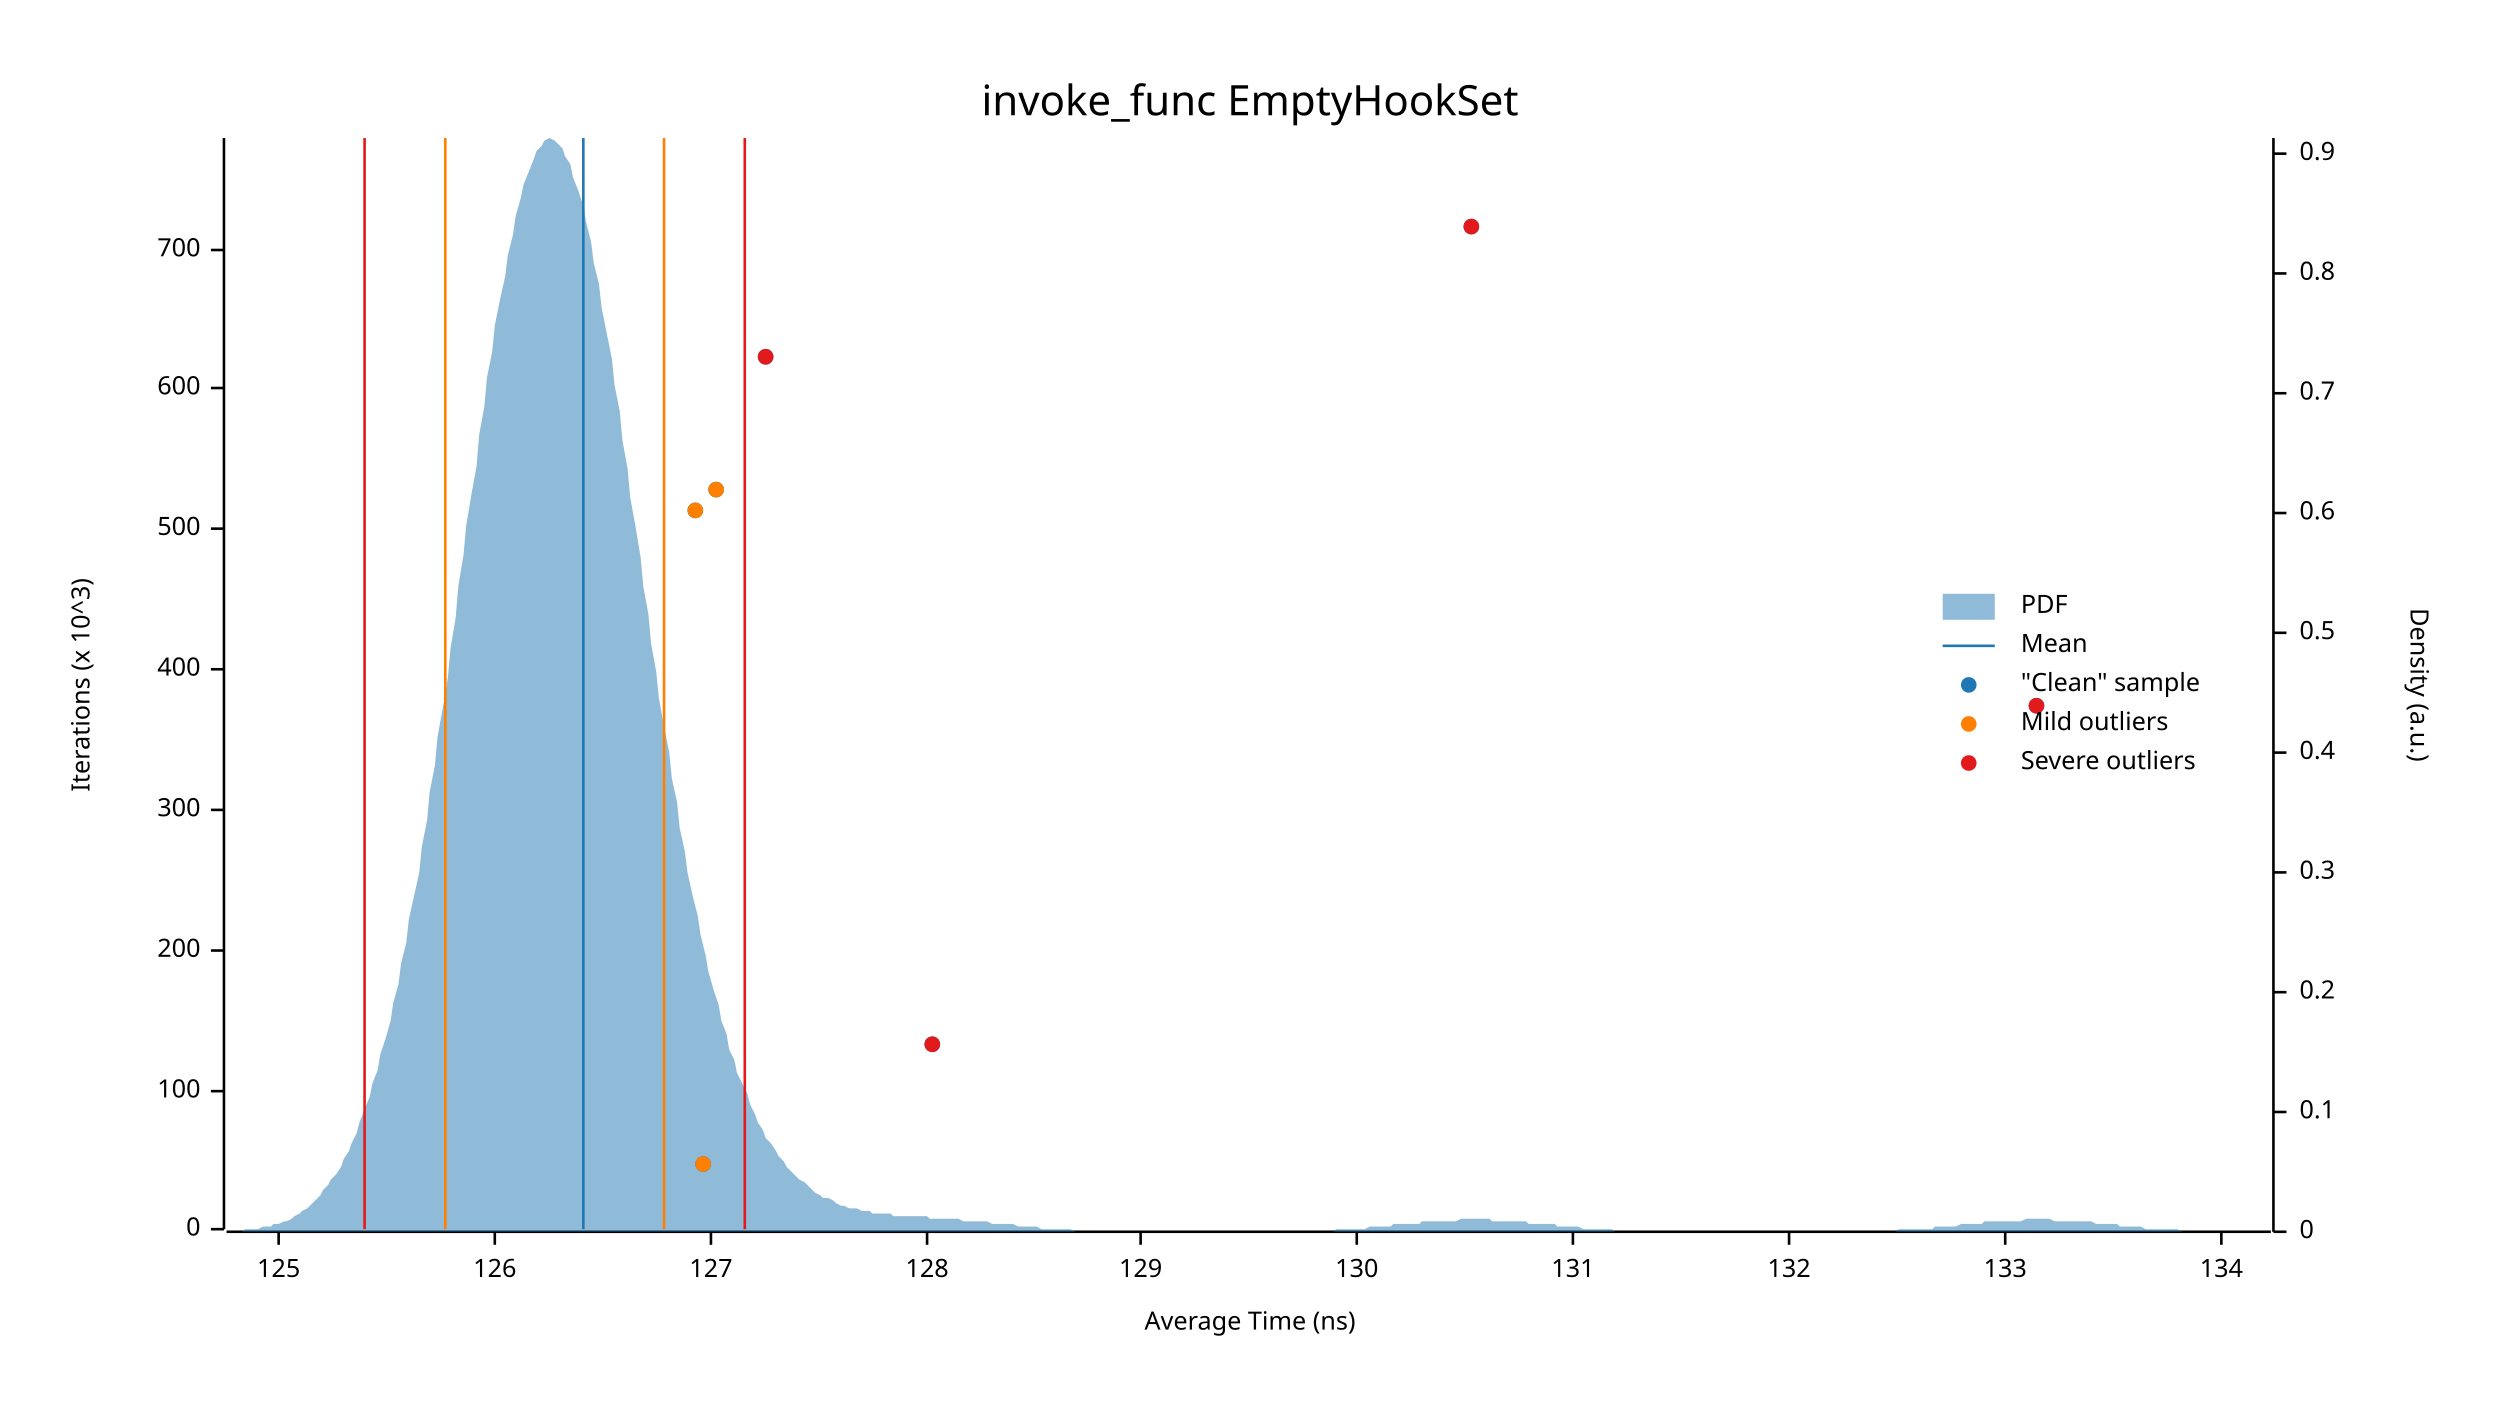
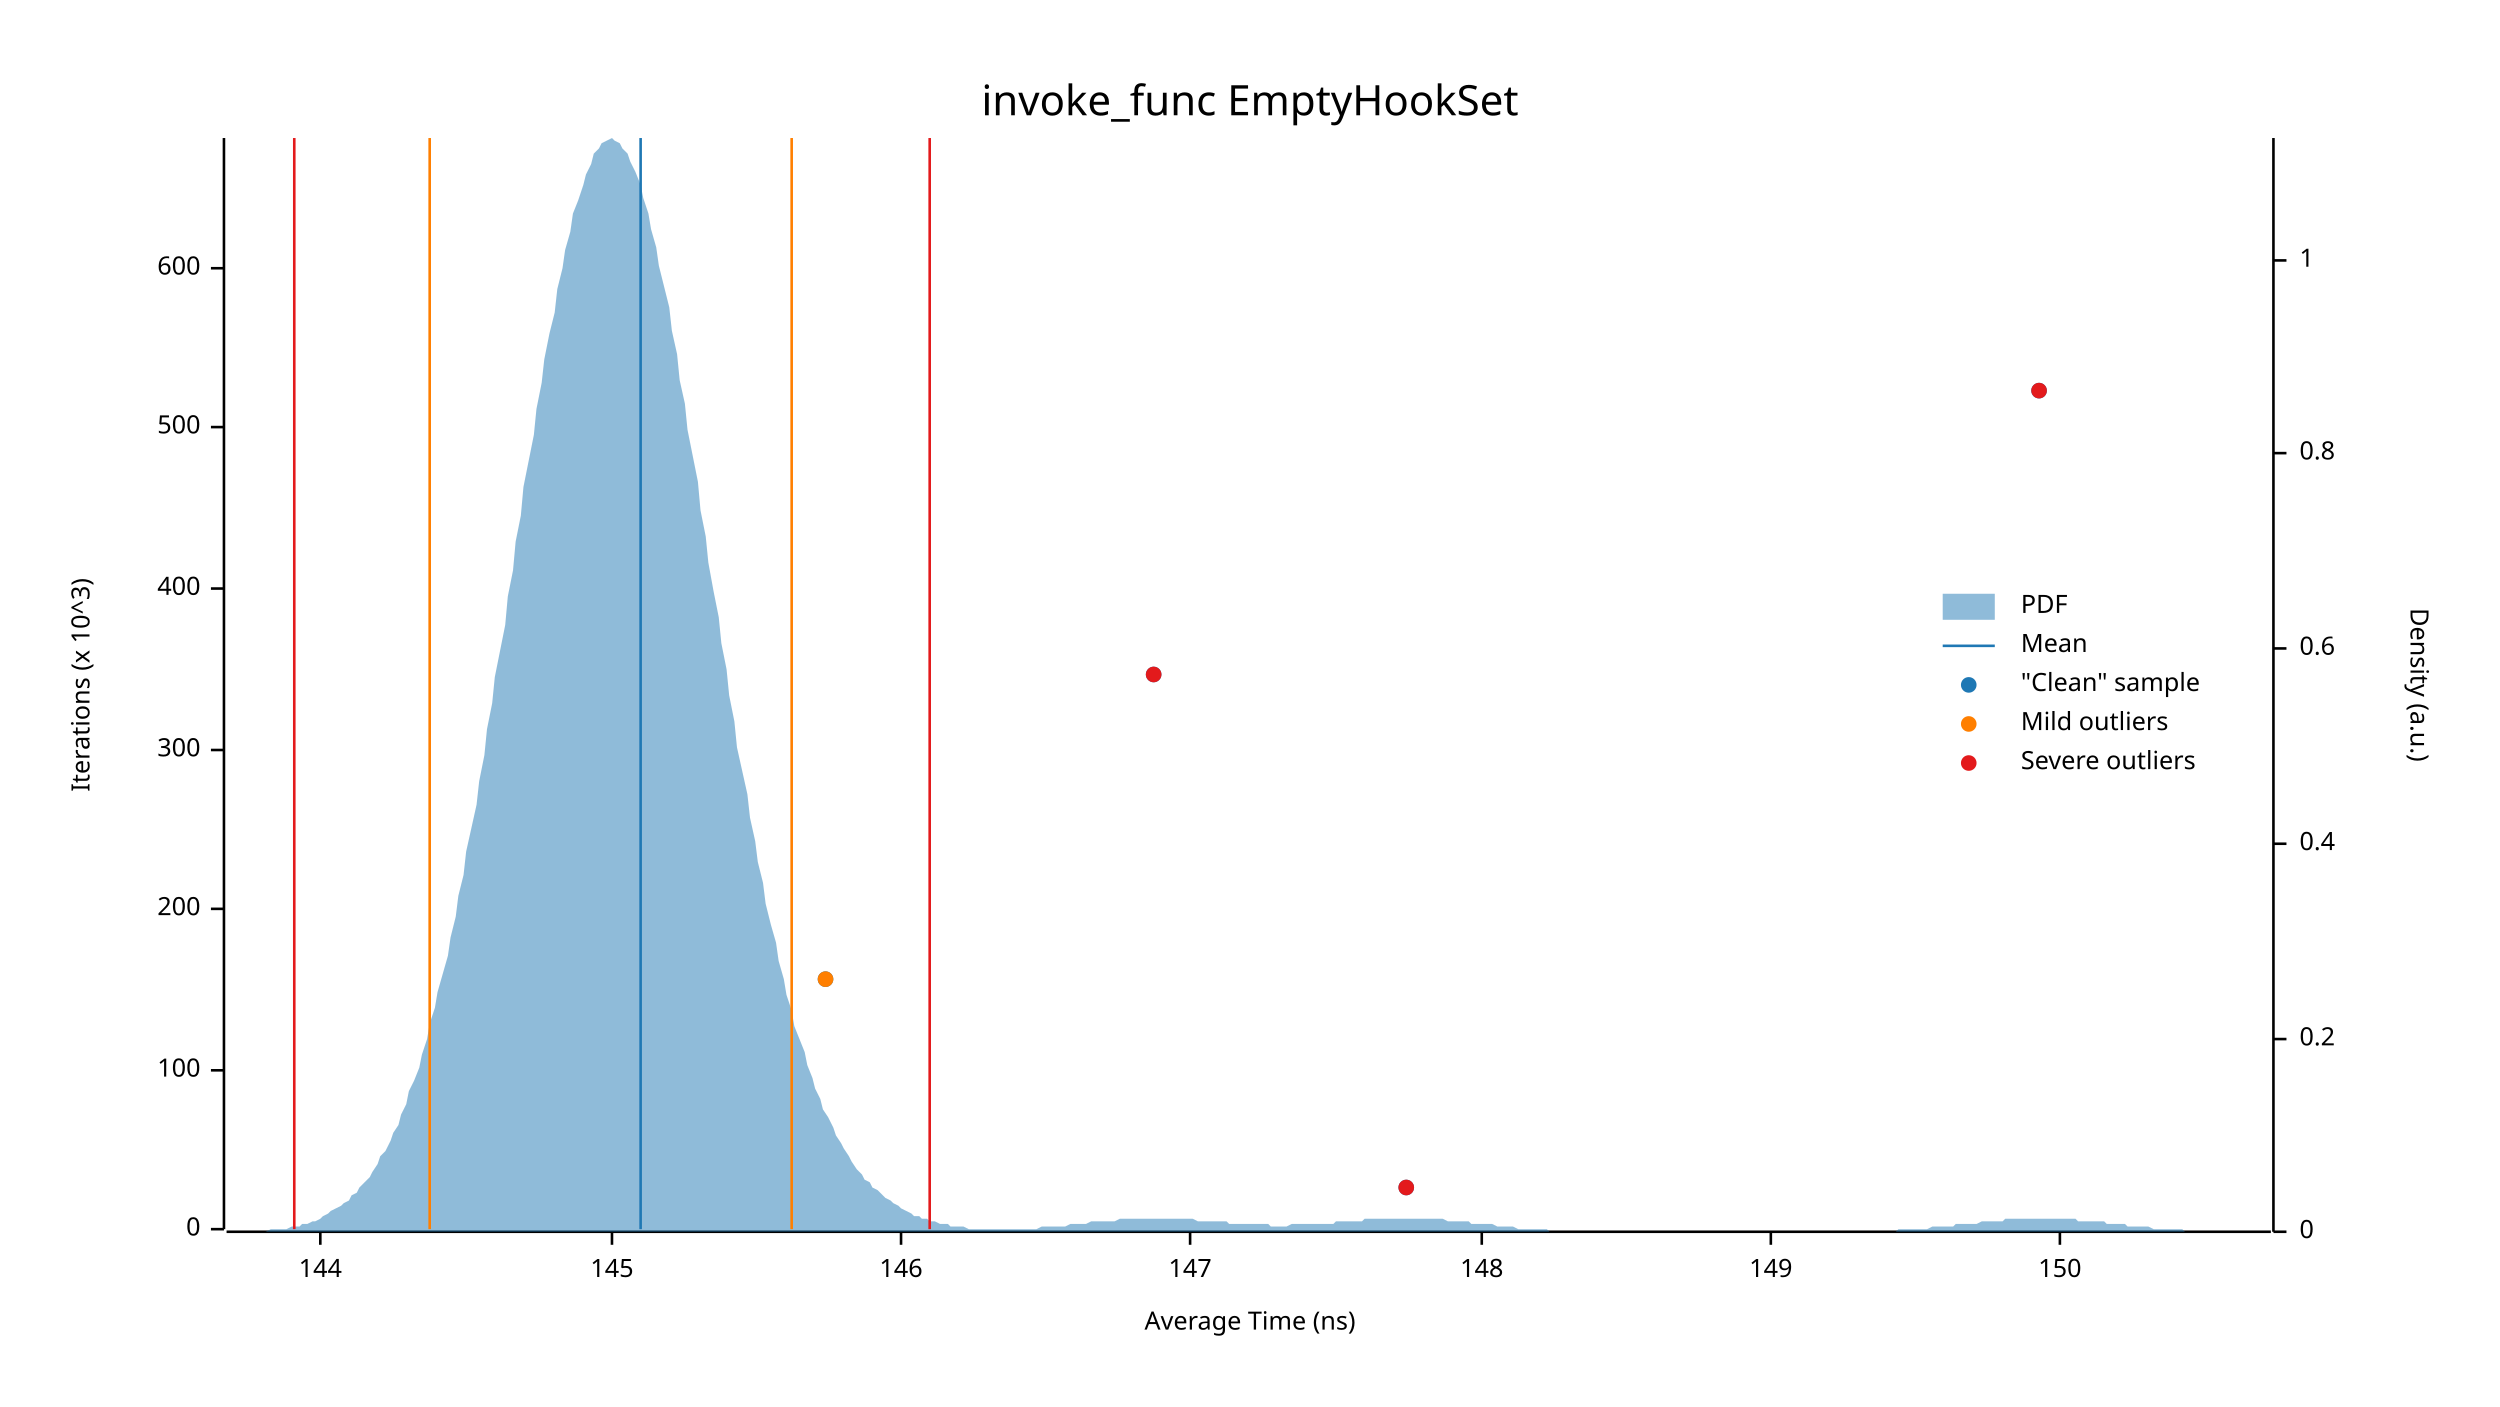
<svg xmlns="http://www.w3.org/2000/svg" width="960" height="540" viewBox="0 0 960 540">
  <text x="480" y="32" dy="0.76em" text-anchor="middle" font-family="sans-serif" font-size="16.129" opacity="1" fill="#000000">
invoke_func EmptyHookSet
</text>
  <text x="27" y="263" dy="0.76em" text-anchor="middle" font-family="sans-serif" font-size="9.677" opacity="1" fill="#000000" transform="rotate(270, 27, 263)">
Iterations (x 10^3)
</text>
  <text x="480" y="513" dy="-0.5ex" text-anchor="middle" font-family="sans-serif" font-size="9.677" opacity="1" fill="#000000">
Average Time (ns)
</text>
  <polyline fill="none" opacity="1" stroke="#000000" stroke-width="1" points="86,53 86,472 " />
  <text x="77" y="472" dy="0.5ex" text-anchor="end" font-family="sans-serif" font-size="9.677" opacity="1" fill="#000000">
0
</text>
  <polyline fill="none" opacity="1" stroke="#000000" stroke-width="1" points="81,472 86,472 " />
-   <text x="77" y="419" dy="0.5ex" text-anchor="end" font-family="sans-serif" font-size="9.677" opacity="1" fill="#000000">
+   <text x="77" y="411" dy="0.5ex" text-anchor="end" font-family="sans-serif" font-size="9.677" opacity="1" fill="#000000">
100
</text>
-   <polyline fill="none" opacity="1" stroke="#000000" stroke-width="1" points="81,419 86,419 " />
-   <text x="77" y="365" dy="0.5ex" text-anchor="end" font-family="sans-serif" font-size="9.677" opacity="1" fill="#000000">
+   <polyline fill="none" opacity="1" stroke="#000000" stroke-width="1" points="81,411 86,411 " />
+   <text x="77" y="349" dy="0.5ex" text-anchor="end" font-family="sans-serif" font-size="9.677" opacity="1" fill="#000000">
200
</text>
-   <polyline fill="none" opacity="1" stroke="#000000" stroke-width="1" points="81,365 86,365 " />
-   <text x="77" y="311" dy="0.5ex" text-anchor="end" font-family="sans-serif" font-size="9.677" opacity="1" fill="#000000">
+   <polyline fill="none" opacity="1" stroke="#000000" stroke-width="1" points="81,349 86,349 " />
+   <text x="77" y="288" dy="0.5ex" text-anchor="end" font-family="sans-serif" font-size="9.677" opacity="1" fill="#000000">
300
</text>
-   <polyline fill="none" opacity="1" stroke="#000000" stroke-width="1" points="81,311 86,311 " />
-   <text x="77" y="257" dy="0.5ex" text-anchor="end" font-family="sans-serif" font-size="9.677" opacity="1" fill="#000000">
+   <polyline fill="none" opacity="1" stroke="#000000" stroke-width="1" points="81,288 86,288 " />
+   <text x="77" y="226" dy="0.5ex" text-anchor="end" font-family="sans-serif" font-size="9.677" opacity="1" fill="#000000">
400
</text>
-   <polyline fill="none" opacity="1" stroke="#000000" stroke-width="1" points="81,257 86,257 " />
-   <text x="77" y="203" dy="0.5ex" text-anchor="end" font-family="sans-serif" font-size="9.677" opacity="1" fill="#000000">
+   <polyline fill="none" opacity="1" stroke="#000000" stroke-width="1" points="81,226 86,226 " />
+   <text x="77" y="164" dy="0.5ex" text-anchor="end" font-family="sans-serif" font-size="9.677" opacity="1" fill="#000000">
500
</text>
-   <polyline fill="none" opacity="1" stroke="#000000" stroke-width="1" points="81,203 86,203 " />
-   <text x="77" y="149" dy="0.5ex" text-anchor="end" font-family="sans-serif" font-size="9.677" opacity="1" fill="#000000">
+   <polyline fill="none" opacity="1" stroke="#000000" stroke-width="1" points="81,164 86,164 " />
+   <text x="77" y="103" dy="0.5ex" text-anchor="end" font-family="sans-serif" font-size="9.677" opacity="1" fill="#000000">
600
</text>
-   <polyline fill="none" opacity="1" stroke="#000000" stroke-width="1" points="81,149 86,149 " />
-   <text x="77" y="96" dy="0.5ex" text-anchor="end" font-family="sans-serif" font-size="9.677" opacity="1" fill="#000000">
- 700
+   <polyline fill="none" opacity="1" stroke="#000000" stroke-width="1" points="81,103 86,103 " />
+   <polyline fill="none" opacity="1" stroke="#000000" stroke-width="1" points="87,473 872,473 " />
+   <text x="123" y="483" dy="0.76em" text-anchor="middle" font-family="sans-serif" font-size="9.677" opacity="1" fill="#000000">
+ 144
</text>
-   <polyline fill="none" opacity="1" stroke="#000000" stroke-width="1" points="81,96 86,96 " />
-   <polyline fill="none" opacity="1" stroke="#000000" stroke-width="1" points="87,473 872,473 " />
-   <text x="107" y="483" dy="0.76em" text-anchor="middle" font-family="sans-serif" font-size="9.677" opacity="1" fill="#000000">
- 125
+   <polyline fill="none" opacity="1" stroke="#000000" stroke-width="1" points="123,473 123,478 " />
+   <text x="235" y="483" dy="0.76em" text-anchor="middle" font-family="sans-serif" font-size="9.677" opacity="1" fill="#000000">
+ 145
</text>
-   <polyline fill="none" opacity="1" stroke="#000000" stroke-width="1" points="107,473 107,478 " />
-   <text x="190" y="483" dy="0.76em" text-anchor="middle" font-family="sans-serif" font-size="9.677" opacity="1" fill="#000000">
- 126
+   <polyline fill="none" opacity="1" stroke="#000000" stroke-width="1" points="235,473 235,478 " />
+   <text x="346" y="483" dy="0.76em" text-anchor="middle" font-family="sans-serif" font-size="9.677" opacity="1" fill="#000000">
+ 146
</text>
-   <polyline fill="none" opacity="1" stroke="#000000" stroke-width="1" points="190,473 190,478 " />
-   <text x="273" y="483" dy="0.76em" text-anchor="middle" font-family="sans-serif" font-size="9.677" opacity="1" fill="#000000">
- 127
+   <polyline fill="none" opacity="1" stroke="#000000" stroke-width="1" points="346,473 346,478 " />
+   <text x="457" y="483" dy="0.76em" text-anchor="middle" font-family="sans-serif" font-size="9.677" opacity="1" fill="#000000">
+ 147
</text>
-   <polyline fill="none" opacity="1" stroke="#000000" stroke-width="1" points="273,473 273,478 " />
-   <text x="356" y="483" dy="0.76em" text-anchor="middle" font-family="sans-serif" font-size="9.677" opacity="1" fill="#000000">
- 128
+   <polyline fill="none" opacity="1" stroke="#000000" stroke-width="1" points="457,473 457,478 " />
+   <text x="569" y="483" dy="0.76em" text-anchor="middle" font-family="sans-serif" font-size="9.677" opacity="1" fill="#000000">
+ 148
</text>
-   <polyline fill="none" opacity="1" stroke="#000000" stroke-width="1" points="356,473 356,478 " />
-   <text x="438" y="483" dy="0.76em" text-anchor="middle" font-family="sans-serif" font-size="9.677" opacity="1" fill="#000000">
- 129
+   <polyline fill="none" opacity="1" stroke="#000000" stroke-width="1" points="569,473 569,478 " />
+   <text x="680" y="483" dy="0.76em" text-anchor="middle" font-family="sans-serif" font-size="9.677" opacity="1" fill="#000000">
+ 149
</text>
-   <polyline fill="none" opacity="1" stroke="#000000" stroke-width="1" points="438,473 438,478 " />
-   <text x="521" y="483" dy="0.76em" text-anchor="middle" font-family="sans-serif" font-size="9.677" opacity="1" fill="#000000">
- 130
+   <polyline fill="none" opacity="1" stroke="#000000" stroke-width="1" points="680,473 680,478 " />
+   <text x="791" y="483" dy="0.76em" text-anchor="middle" font-family="sans-serif" font-size="9.677" opacity="1" fill="#000000">
+ 150
</text>
-   <polyline fill="none" opacity="1" stroke="#000000" stroke-width="1" points="521,473 521,478 " />
-   <text x="604" y="483" dy="0.76em" text-anchor="middle" font-family="sans-serif" font-size="9.677" opacity="1" fill="#000000">
- 131
- </text>
-   <polyline fill="none" opacity="1" stroke="#000000" stroke-width="1" points="604,473 604,478 " />
-   <text x="687" y="483" dy="0.76em" text-anchor="middle" font-family="sans-serif" font-size="9.677" opacity="1" fill="#000000">
- 132
- </text>
-   <polyline fill="none" opacity="1" stroke="#000000" stroke-width="1" points="687,473 687,478 " />
-   <text x="770" y="483" dy="0.76em" text-anchor="middle" font-family="sans-serif" font-size="9.677" opacity="1" fill="#000000">
- 133
- </text>
-   <polyline fill="none" opacity="1" stroke="#000000" stroke-width="1" points="770,473 770,478 " />
-   <text x="853" y="483" dy="0.76em" text-anchor="middle" font-family="sans-serif" font-size="9.677" opacity="1" fill="#000000">
- 134
- </text>
-   <polyline fill="none" opacity="1" stroke="#000000" stroke-width="1" points="853,473 853,478 " />
+   <polyline fill="none" opacity="1" stroke="#000000" stroke-width="1" points="791,473 791,478 " />
  <text x="933" y="263" dy="0.76em" text-anchor="middle" font-family="sans-serif" font-size="9.677" opacity="1" fill="#000000" transform="rotate(90, 933, 263)">
Density (a.u.)
</text>
  <polyline fill="none" opacity="1" stroke="#000000" stroke-width="1" points="873,53 873,473 " />
  <text x="883" y="473" dy="0.5ex" text-anchor="start" font-family="sans-serif" font-size="9.677" opacity="1" fill="#000000">
0
</text>
  <polyline fill="none" opacity="1" stroke="#000000" stroke-width="1" points="873,473 878,473 " />
-   <text x="883" y="427" dy="0.5ex" text-anchor="start" font-family="sans-serif" font-size="9.677" opacity="1" fill="#000000">
- 0.1
- </text>
-   <polyline fill="none" opacity="1" stroke="#000000" stroke-width="1" points="873,427 878,427 " />
-   <text x="883" y="381" dy="0.5ex" text-anchor="start" font-family="sans-serif" font-size="9.677" opacity="1" fill="#000000">
+   <text x="883" y="399" dy="0.5ex" text-anchor="start" font-family="sans-serif" font-size="9.677" opacity="1" fill="#000000">
0.2
</text>
-   <polyline fill="none" opacity="1" stroke="#000000" stroke-width="1" points="873,381 878,381 " />
-   <text x="883" y="335" dy="0.5ex" text-anchor="start" font-family="sans-serif" font-size="9.677" opacity="1" fill="#000000">
- 0.3
- </text>
-   <polyline fill="none" opacity="1" stroke="#000000" stroke-width="1" points="873,335 878,335 " />
-   <text x="883" y="289" dy="0.5ex" text-anchor="start" font-family="sans-serif" font-size="9.677" opacity="1" fill="#000000">
+   <polyline fill="none" opacity="1" stroke="#000000" stroke-width="1" points="873,399 878,399 " />
+   <text x="883" y="324" dy="0.5ex" text-anchor="start" font-family="sans-serif" font-size="9.677" opacity="1" fill="#000000">
0.4
</text>
-   <polyline fill="none" opacity="1" stroke="#000000" stroke-width="1" points="873,289 878,289 " />
-   <text x="883" y="243" dy="0.5ex" text-anchor="start" font-family="sans-serif" font-size="9.677" opacity="1" fill="#000000">
- 0.5
- </text>
-   <polyline fill="none" opacity="1" stroke="#000000" stroke-width="1" points="873,243 878,243 " />
-   <text x="883" y="197" dy="0.5ex" text-anchor="start" font-family="sans-serif" font-size="9.677" opacity="1" fill="#000000">
+   <polyline fill="none" opacity="1" stroke="#000000" stroke-width="1" points="873,324 878,324 " />
+   <text x="883" y="249" dy="0.5ex" text-anchor="start" font-family="sans-serif" font-size="9.677" opacity="1" fill="#000000">
0.6
</text>
-   <polyline fill="none" opacity="1" stroke="#000000" stroke-width="1" points="873,197 878,197 " />
-   <text x="883" y="151" dy="0.5ex" text-anchor="start" font-family="sans-serif" font-size="9.677" opacity="1" fill="#000000">
- 0.7
- </text>
-   <polyline fill="none" opacity="1" stroke="#000000" stroke-width="1" points="873,151 878,151 " />
-   <text x="883" y="105" dy="0.5ex" text-anchor="start" font-family="sans-serif" font-size="9.677" opacity="1" fill="#000000">
+   <polyline fill="none" opacity="1" stroke="#000000" stroke-width="1" points="873,249 878,249 " />
+   <text x="883" y="174" dy="0.5ex" text-anchor="start" font-family="sans-serif" font-size="9.677" opacity="1" fill="#000000">
0.8
</text>
-   <polyline fill="none" opacity="1" stroke="#000000" stroke-width="1" points="873,105 878,105 " />
-   <text x="883" y="59" dy="0.5ex" text-anchor="start" font-family="sans-serif" font-size="9.677" opacity="1" fill="#000000">
- 0.9
+   <polyline fill="none" opacity="1" stroke="#000000" stroke-width="1" points="873,174 878,174 " />
+   <text x="883" y="100" dy="0.5ex" text-anchor="start" font-family="sans-serif" font-size="9.677" opacity="1" fill="#000000">
+ 1
</text>
-   <polyline fill="none" opacity="1" stroke="#000000" stroke-width="1" points="873,59 878,59 " />
-   <polygon opacity="0.5" fill="#1F78B4" points="87,473 88,473 90,473 91,473 93,473 94,472 96,472 98,472 99,472 101,471 102,471 104,471 105,470 107,470 109,469 110,469 112,468 113,467 115,466 116,465 118,464 120,462 121,461 123,459 124,457 126,455 127,453 129,451 131,448 132,445 134,442 135,439 137,435 138,431 140,426 142,421 143,416 145,411 146,405 148,399 150,392 151,385 153,378 154,370 156,362 157,353 159,344 161,335 162,325 164,315 165,304 167,294 168,283 170,272 172,260 173,249 175,237 176,225 178,213 179,202 181,190 183,179 184,167 186,156 187,145 189,135 190,125 192,115 194,106 195,98 197,90 198,83 200,76 201,71 203,66 205,61 206,58 208,56 209,54 211,53 213,54 214,55 216,57 217,60 219,63 220,68 222,73 224,79 225,85 227,93 228,101 230,109 231,118 233,128 235,138 236,148 238,158 239,169 241,180 242,191 244,202 246,214 247,225 249,236 250,247 252,258 253,268 255,279 257,289 258,299 260,308 261,318 263,327 264,335 266,344 268,352 269,359 271,367 272,373 274,380 276,386 277,392 279,397 280,403 282,407 283,412 285,416 287,420 288,424 290,428 291,431 293,434 294,437 296,439 298,442 299,444 301,446 302,448 304,450 305,451 307,453 309,454 310,455 312,457 313,458 315,459 316,460 318,460 320,461 321,462 323,463 324,463 326,464 327,464 329,464 331,465 332,465 334,465 335,466 337,466 339,466 340,466 342,466 343,467 345,467 346,467 348,467 350,467 351,467 353,467 354,467 356,467 357,468 359,468 361,468 362,468 364,468 365,468 367,468 368,468 370,469 372,469 373,469 375,469 376,469 378,469 379,469 381,470 383,470 384,470 386,470 387,470 389,470 391,471 392,471 394,471 395,471 397,471 398,471 400,472 402,472 403,472 405,472 406,472 408,472 409,472 411,472 413,473 414,473 416,473 417,473 419,473 420,473 422,473 424,473 425,473 427,473 428,473 430,473 431,473 433,473 435,473 436,473 438,473 439,473 441,473 442,473 444,473 446,473 447,473 449,473 450,473 452,473 454,473 455,473 457,473 458,473 460,473 461,473 463,473 465,473 466,473 468,473 469,473 471,473 472,473 474,473 476,473 477,473 479,473 480,473 482,473 483,473 485,473 487,473 488,473 490,473 491,473 493,473 494,473 496,473 498,473 499,473 501,473 502,473 504,473 505,473 507,473 509,473 510,473 512,473 513,472 515,472 517,472 518,472 520,472 521,472 523,472 524,472 526,471 528,471 529,471 531,471 532,471 534,471 535,470 537,470 539,470 540,470 542,470 543,470 545,470 546,469 548,469 550,469 551,469 553,469 554,469 556,469 557,469 559,469 561,468 562,468 564,468 565,468 567,468 568,468 570,468 572,468 573,469 575,469 576,469 578,469 580,469 581,469 583,469 584,469 586,469 587,470 589,470 591,470 592,470 594,470 595,470 597,470 598,471 600,471 602,471 603,471 605,471 606,471 608,472 609,472 611,472 613,472 614,472 616,472 617,472 619,472 620,473 622,473 624,473 625,473 627,473 628,473 630,473 632,473 633,473 635,473 636,473 638,473 639,473 641,473 643,473 644,473 646,473 647,473 649,473 650,473 652,473 654,473 655,473 657,473 658,473 660,473 661,473 663,473 665,473 666,473 668,473 669,473 671,473 672,473 674,473 676,473 677,473 679,473 680,473 682,473 683,473 685,473 687,473 688,473 690,473 691,473 693,473 695,473 696,473 698,473 699,473 701,473 702,473 704,473 706,473 707,473 709,473 710,473 712,473 713,473 715,473 717,473 718,473 720,473 721,473 723,473 724,473 726,473 728,473 729,472 731,472 732,472 734,472 735,472 737,472 739,472 740,472 742,472 743,471 745,471 746,471 748,471 750,471 751,471 753,470 754,470 756,470 758,470 759,470 761,470 762,469 764,469 765,469 767,469 769,469 770,469 772,469 773,469 775,469 776,469 778,468 780,468 781,468 783,468 784,468 786,468 787,468 789,469 791,469 792,469 794,469 795,469 797,469 798,469 800,469 802,469 803,469 805,470 806,470 808,470 809,470 811,470 813,470 814,471 816,471 817,471 819,471 821,471 822,471 824,472 825,472 827,472 828,472 830,472 832,472 833,472 835,472 836,472 838,473 839,473 841,473 843,473 844,473 846,473 847,473 849,473 850,473 852,473 854,473 855,473 857,473 858,473 860,473 861,473 863,473 865,473 866,473 868,473 869,473 871,473 873,473 873,473 87,473 " />
-   <polyline fill="none" opacity="1" stroke="#1F78B4" stroke-width="1" points="224,472 224,53 " />
-   <polyline fill="none" opacity="1" stroke="#FF7F00" stroke-width="1" points="171,472 171,53 " />
-   <polyline fill="none" opacity="1" stroke="#FF7F00" stroke-width="1" points="255,472 255,53 " />
-   <polyline fill="none" opacity="1" stroke="#E31A1C" stroke-width="1" points="140,472 140,53 " />
-   <polyline fill="none" opacity="1" stroke="#E31A1C" stroke-width="1" points="286,472 286,53 " />
-   <circle cx="270" cy="447" r="3" opacity="1" fill="#1F78B4" stroke="none" stroke-width="1" />
-   <circle cx="358" cy="401" r="3" opacity="1" fill="#1F78B4" stroke="none" stroke-width="1" />
-   <circle cx="782" cy="271" r="3" opacity="1" fill="#1F78B4" stroke="none" stroke-width="1" />
-   <circle cx="267" cy="196" r="3" opacity="1" fill="#1F78B4" stroke="none" stroke-width="1" />
-   <circle cx="275" cy="188" r="3" opacity="1" fill="#1F78B4" stroke="none" stroke-width="1" />
-   <circle cx="294" cy="137" r="3" opacity="1" fill="#1F78B4" stroke="none" stroke-width="1" />
-   <circle cx="565" cy="87" r="3" opacity="1" fill="#1F78B4" stroke="none" stroke-width="1" />
-   <circle cx="270" cy="447" r="3" opacity="1" fill="#FF7F00" stroke="none" stroke-width="1" />
-   <circle cx="267" cy="196" r="3" opacity="1" fill="#FF7F00" stroke="none" stroke-width="1" />
-   <circle cx="275" cy="188" r="3" opacity="1" fill="#FF7F00" stroke="none" stroke-width="1" />
-   <circle cx="358" cy="401" r="3" opacity="1" fill="#E31A1C" stroke="none" stroke-width="1" />
-   <circle cx="782" cy="271" r="3" opacity="1" fill="#E31A1C" stroke="none" stroke-width="1" />
-   <circle cx="294" cy="137" r="3" opacity="1" fill="#E31A1C" stroke="none" stroke-width="1" />
-   <circle cx="565" cy="87" r="3" opacity="1" fill="#E31A1C" stroke="none" stroke-width="1" />
+   <polyline fill="none" opacity="1" stroke="#000000" stroke-width="1" points="873,100 878,100 " />
+   <polygon opacity="0.5" fill="#1F78B4" points="87,473 88,473 90,473 91,473 93,473 94,473 96,473 98,473 99,473 101,473 102,473 104,472 105,472 107,472 109,472 110,472 112,471 113,471 115,471 116,470 118,470 120,469 121,469 123,468 124,467 126,466 127,465 129,464 131,463 132,462 134,461 135,459 137,458 138,456 140,454 142,452 143,450 145,447 146,444 148,442 150,438 151,435 153,432 154,428 156,424 157,419 159,415 161,410 162,405 164,399 165,393 167,387 168,381 170,374 172,367 173,360 175,352 176,344 178,336 179,327 181,318 183,309 184,300 186,290 187,280 189,270 190,260 192,250 194,240 195,229 197,219 198,208 200,198 201,187 203,177 205,167 206,157 208,147 209,138 211,128 213,120 214,111 216,103 217,96 219,89 220,82 222,77 224,71 225,67 227,63 228,59 230,57 231,55 233,54 235,53 236,54 238,55 239,57 241,59 242,62 244,66 246,71 247,76 249,82 250,88 252,95 253,102 255,110 257,118 258,127 260,136 261,146 263,155 264,165 266,175 268,185 269,196 271,206 272,216 274,227 276,237 277,247 279,257 280,267 282,277 283,287 285,296 287,305 288,314 290,323 291,331 293,339 294,347 296,355 298,362 299,369 301,376 302,382 304,388 305,394 307,399 309,404 310,409 312,414 313,418 315,422 316,426 318,429 320,433 321,436 323,439 324,441 326,444 327,446 329,449 331,451 332,453 334,454 335,456 337,457 339,459 340,460 342,461 343,462 345,463 346,464 348,465 350,466 351,467 353,467 354,468 356,468 357,469 359,469 361,470 362,470 364,470 365,471 367,471 368,471 370,471 372,472 373,472 375,472 376,472 378,472 379,472 381,472 383,472 384,472 386,472 387,472 389,472 391,472 392,472 394,472 395,472 397,472 398,472 400,471 402,471 403,471 405,471 406,471 408,471 409,471 411,470 413,470 414,470 416,470 417,470 419,469 420,469 422,469 424,469 425,469 427,469 428,469 430,468 431,468 433,468 435,468 436,468 438,468 439,468 441,468 442,468 444,468 446,468 447,468 449,468 450,468 452,468 454,468 455,468 457,468 458,468 460,469 461,469 463,469 465,469 466,469 468,469 469,469 471,469 472,470 474,470 476,470 477,470 479,470 480,470 482,470 483,470 485,470 487,470 488,471 490,471 491,471 493,471 494,471 496,470 498,470 499,470 501,470 502,470 504,470 505,470 507,470 509,470 510,470 512,470 513,469 515,469 517,469 518,469 520,469 521,469 523,469 524,468 526,468 528,468 529,468 531,468 532,468 534,468 535,468 537,468 539,468 540,468 542,468 543,468 545,468 546,468 548,468 550,468 551,468 553,468 554,468 556,469 557,469 559,469 561,469 562,469 564,469 565,470 567,470 568,470 570,470 572,470 573,470 575,471 576,471 578,471 580,471 581,471 583,472 584,472 586,472 587,472 589,472 591,472 592,472 594,472 595,473 597,473 598,473 600,473 602,473 603,473 605,473 606,473 608,473 609,473 611,473 613,473 614,473 616,473 617,473 619,473 620,473 622,473 624,473 625,473 627,473 628,473 630,473 632,473 633,473 635,473 636,473 638,473 639,473 641,473 643,473 644,473 646,473 647,473 649,473 650,473 652,473 654,473 655,473 657,473 658,473 660,473 661,473 663,473 665,473 666,473 668,473 669,473 671,473 672,473 674,473 676,473 677,473 679,473 680,473 682,473 683,473 685,473 687,473 688,473 690,473 691,473 693,473 695,473 696,473 698,473 699,473 701,473 702,473 704,473 706,473 707,473 709,473 710,473 712,473 713,473 715,473 717,473 718,473 720,473 721,473 723,473 724,473 726,473 728,473 729,472 731,472 732,472 734,472 735,472 737,472 739,472 740,472 742,471 743,471 745,471 746,471 748,471 750,471 751,470 753,470 754,470 756,470 758,470 759,470 761,469 762,469 764,469 765,469 767,469 769,469 770,468 772,468 773,468 775,468 776,468 778,468 780,468 781,468 783,468 784,468 786,468 787,468 789,468 791,468 792,468 794,468 795,468 797,468 798,469 800,469 802,469 803,469 805,469 806,469 808,469 809,470 811,470 813,470 814,470 816,470 817,471 819,471 821,471 822,471 824,471 825,471 827,472 828,472 830,472 832,472 833,472 835,472 836,472 838,472 839,473 841,473 843,473 844,473 846,473 847,473 849,473 850,473 852,473 854,473 855,473 857,473 858,473 860,473 861,473 863,473 865,473 866,473 868,473 869,473 871,473 873,473 873,473 87,473 " />
+   <polyline fill="none" opacity="1" stroke="#1F78B4" stroke-width="1" points="246,472 246,53 " />
+   <polyline fill="none" opacity="1" stroke="#FF7F00" stroke-width="1" points="165,472 165,53 " />
+   <polyline fill="none" opacity="1" stroke="#FF7F00" stroke-width="1" points="304,472 304,53 " />
+   <polyline fill="none" opacity="1" stroke="#E31A1C" stroke-width="1" points="113,472 113,53 " />
+   <polyline fill="none" opacity="1" stroke="#E31A1C" stroke-width="1" points="357,472 357,53 " />
+   <circle cx="540" cy="456" r="3" opacity="1" fill="#1F78B4" stroke="none" stroke-width="1" />
+   <circle cx="317" cy="376" r="3" opacity="1" fill="#1F78B4" stroke="none" stroke-width="1" />
+   <circle cx="443" cy="259" r="3" opacity="1" fill="#1F78B4" stroke="none" stroke-width="1" />
+   <circle cx="783" cy="150" r="3" opacity="1" fill="#1F78B4" stroke="none" stroke-width="1" />
+   <circle cx="317" cy="376" r="3" opacity="1" fill="#FF7F00" stroke="none" stroke-width="1" />
+   <circle cx="540" cy="456" r="3" opacity="1" fill="#E31A1C" stroke="none" stroke-width="1" />
+   <circle cx="443" cy="259" r="3" opacity="1" fill="#E31A1C" stroke="none" stroke-width="1" />
+   <circle cx="783" cy="150" r="3" opacity="1" fill="#E31A1C" stroke="none" stroke-width="1" />
  <text x="776" y="228" dy="0.76em" text-anchor="start" font-family="sans-serif" font-size="9.677" opacity="1" fill="#000000">
PDF
</text>
  <text x="776" y="243" dy="0.76em" text-anchor="start" font-family="sans-serif" font-size="9.677" opacity="1" fill="#000000">
Mean
</text>
  <text x="776" y="258" dy="0.76em" text-anchor="start" font-family="sans-serif" font-size="9.677" opacity="1" fill="#000000">
"Clean" sample
</text>
  <text x="776" y="273" dy="0.76em" text-anchor="start" font-family="sans-serif" font-size="9.677" opacity="1" fill="#000000">
Mild outliers
</text>
  <text x="776" y="288" dy="0.76em" text-anchor="start" font-family="sans-serif" font-size="9.677" opacity="1" fill="#000000">
Severe outliers
</text>
  <rect x="746" y="228" width="20" height="10" opacity="0.5" fill="#1F78B4" stroke="none" />
  <polyline fill="none" opacity="1" stroke="#1F78B4" stroke-width="1" points="746,248 766,248 " />
  <circle cx="756" cy="263" r="3" opacity="1" fill="#1F78B4" stroke="none" stroke-width="1" />
  <circle cx="756" cy="278" r="3" opacity="1" fill="#FF7F00" stroke="none" stroke-width="1" />
  <circle cx="756" cy="293" r="3" opacity="1" fill="#E31A1C" stroke="none" stroke-width="1" />
</svg>
